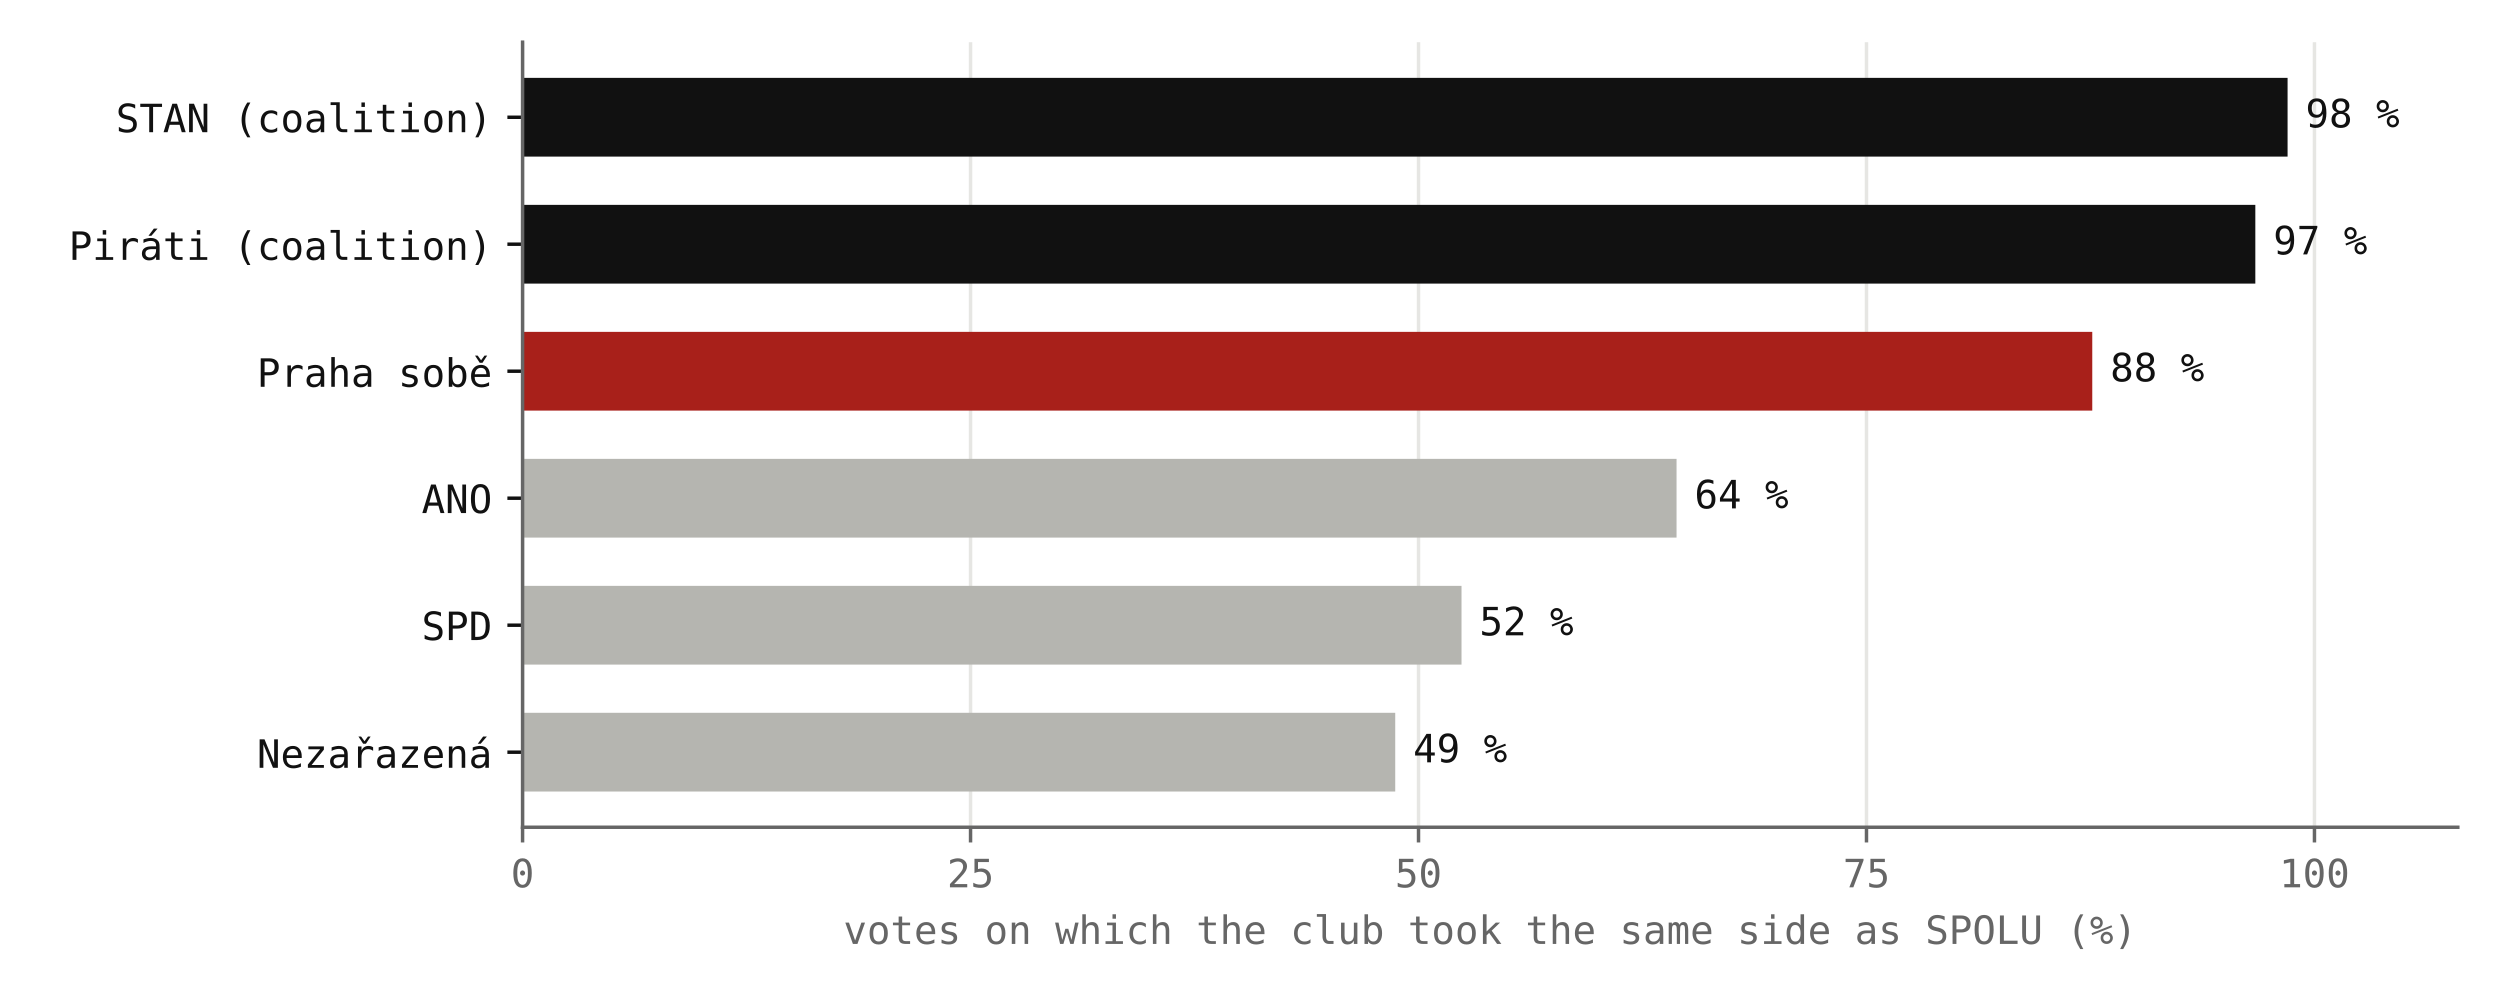
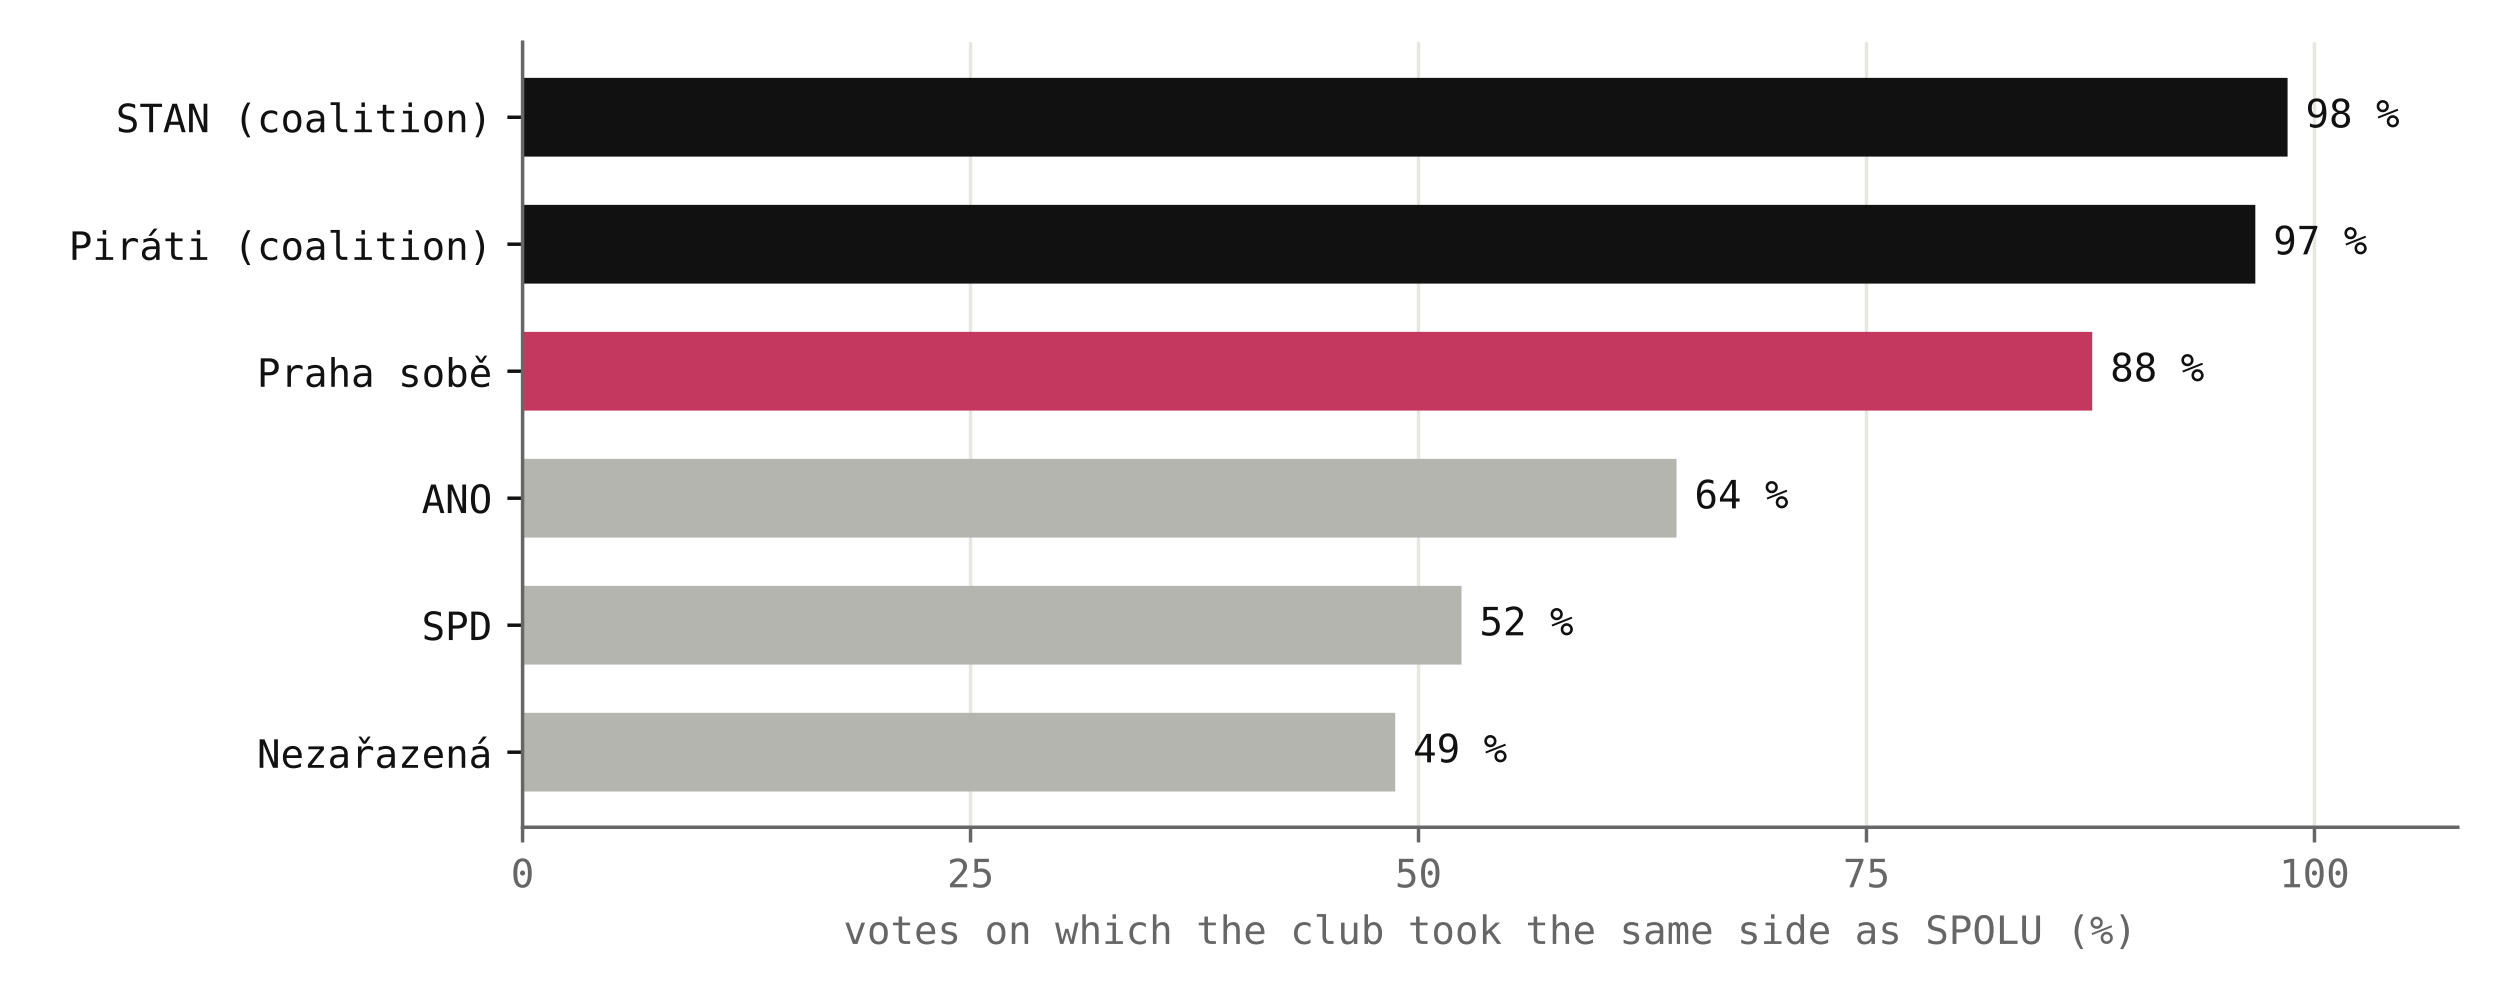
<svg xmlns="http://www.w3.org/2000/svg" xmlns:xlink="http://www.w3.org/1999/xlink" width="576pt" height="230.4pt" viewBox="0 0 576 230.4" version="1.1">
  <defs>
    <style type="text/css">*{stroke-linejoin: round; stroke-linecap: butt}</style>
  </defs>
  <g id="figure_1">
    <g id="patch_1">
      <path d="M 0 230.4  L 576 230.4  L 576 0  L 0 0  z " style="fill: #ffffff" />
    </g>
    <g id="axes_1">
      <g id="patch_2">
        <path d="M 120.4 190.598  L 566.28 190.598  L 566.28 9.72  L 120.4 9.72  z " style="fill: #ffffff" />
      </g>
      <g id="matplotlib.axis_1">
        <g id="xtick_1">
          <g id="line2d_1">
-             <path d="M 120.4 190.598  L 120.4 9.72  " clip-path="url(#pd34b80bd2c)" style="fill: none; stroke: #e6e6e3; stroke-width: 0.8; stroke-linecap: square" />
+             <path d="M 120.4 190.598  L 120.4 9.72  " clip-path="url(#pf45a26a1dd)" style="fill: none; stroke: #e6e6e3; stroke-width: 0.8; stroke-linecap: square" />
          </g>
          <g id="line2d_2">
            <defs>
-               <path id="mefb349b37c" d="M 0 0  L 0 3.5  " style="stroke: #666666; stroke-width: 0.8" />
+               <path id="mccb5088641" d="M 0 0  L 0 3.5  " style="stroke: #666666; stroke-width: 0.8" />
            </defs>
            <g>
-               <use xlink:href="#mefb349b37c" x="120.4" y="190.598" style="fill: #666666; stroke: #666666; stroke-width: 0.8" />
+               <use xlink:href="#mccb5088641" x="120.4" y="190.598" style="fill: #666666; stroke: #666666; stroke-width: 0.8" />
            </g>
          </g>
          <g id="text_1">
            <text style="font-size: 9px; font-family: 'DejaVu Sans Mono', 'Bitstream Vera Sans Mono', 'Computer Modern Typewriter', 'Andale Mono', 'Nimbus Mono L', 'Courier New', 'Courier', 'Fixed', 'Terminal', monospace; text-anchor: middle; fill: #666666" x="120.4" y="204.436" transform="rotate(-0 120.4 204.4358)">0</text>
          </g>
        </g>
        <g id="xtick_2">
          <g id="line2d_3">
-             <path d="M 223.613 190.598  L 223.613 9.72  " clip-path="url(#pd34b80bd2c)" style="fill: none; stroke: #e6e6e3; stroke-width: 0.8; stroke-linecap: square" />
+             <path d="M 223.613 190.598  L 223.613 9.72  " clip-path="url(#pf45a26a1dd)" style="fill: none; stroke: #e6e6e3; stroke-width: 0.8; stroke-linecap: square" />
          </g>
          <g id="line2d_4">
            <g>
-               <use xlink:href="#mefb349b37c" x="223.613" y="190.598" style="fill: #666666; stroke: #666666; stroke-width: 0.8" />
+               <use xlink:href="#mccb5088641" x="223.613" y="190.598" style="fill: #666666; stroke: #666666; stroke-width: 0.8" />
            </g>
          </g>
          <g id="text_2">
            <text style="font-size: 9px; font-family: 'DejaVu Sans Mono', 'Bitstream Vera Sans Mono', 'Computer Modern Typewriter', 'Andale Mono', 'Nimbus Mono L', 'Courier New', 'Courier', 'Fixed', 'Terminal', monospace; text-anchor: middle; fill: #666666" x="223.613" y="204.436" transform="rotate(-0 223.613 204.4358)">25</text>
          </g>
        </g>
        <g id="xtick_3">
          <g id="line2d_5">
-             <path d="M 326.826 190.598  L 326.826 9.72  " clip-path="url(#pd34b80bd2c)" style="fill: none; stroke: #e6e6e3; stroke-width: 0.8; stroke-linecap: square" />
+             <path d="M 326.826 190.598  L 326.826 9.72  " clip-path="url(#pf45a26a1dd)" style="fill: none; stroke: #e6e6e3; stroke-width: 0.8; stroke-linecap: square" />
          </g>
          <g id="line2d_6">
            <g>
-               <use xlink:href="#mefb349b37c" x="326.826" y="190.598" style="fill: #666666; stroke: #666666; stroke-width: 0.8" />
+               <use xlink:href="#mccb5088641" x="326.826" y="190.598" style="fill: #666666; stroke: #666666; stroke-width: 0.8" />
            </g>
          </g>
          <g id="text_3">
            <text style="font-size: 9px; font-family: 'DejaVu Sans Mono', 'Bitstream Vera Sans Mono', 'Computer Modern Typewriter', 'Andale Mono', 'Nimbus Mono L', 'Courier New', 'Courier', 'Fixed', 'Terminal', monospace; text-anchor: middle; fill: #666666" x="326.826" y="204.436" transform="rotate(-0 326.8259 204.4358)">50</text>
          </g>
        </g>
        <g id="xtick_4">
          <g id="line2d_7">
-             <path d="M 430.039 190.598  L 430.039 9.72  " clip-path="url(#pd34b80bd2c)" style="fill: none; stroke: #e6e6e3; stroke-width: 0.8; stroke-linecap: square" />
+             <path d="M 430.039 190.598  L 430.039 9.72  " clip-path="url(#pf45a26a1dd)" style="fill: none; stroke: #e6e6e3; stroke-width: 0.8; stroke-linecap: square" />
          </g>
          <g id="line2d_8">
            <g>
-               <use xlink:href="#mefb349b37c" x="430.039" y="190.598" style="fill: #666666; stroke: #666666; stroke-width: 0.8" />
+               <use xlink:href="#mccb5088641" x="430.039" y="190.598" style="fill: #666666; stroke: #666666; stroke-width: 0.8" />
            </g>
          </g>
          <g id="text_4">
            <text style="font-size: 9px; font-family: 'DejaVu Sans Mono', 'Bitstream Vera Sans Mono', 'Computer Modern Typewriter', 'Andale Mono', 'Nimbus Mono L', 'Courier New', 'Courier', 'Fixed', 'Terminal', monospace; text-anchor: middle; fill: #666666" x="430.039" y="204.436" transform="rotate(-0 430.0389 204.4358)">75</text>
          </g>
        </g>
        <g id="xtick_5">
          <g id="line2d_9">
-             <path d="M 533.252 190.598  L 533.252 9.72  " clip-path="url(#pd34b80bd2c)" style="fill: none; stroke: #e6e6e3; stroke-width: 0.8; stroke-linecap: square" />
+             <path d="M 533.252 190.598  L 533.252 9.72  " clip-path="url(#pf45a26a1dd)" style="fill: none; stroke: #e6e6e3; stroke-width: 0.8; stroke-linecap: square" />
          </g>
          <g id="line2d_10">
            <g>
-               <use xlink:href="#mefb349b37c" x="533.252" y="190.598" style="fill: #666666; stroke: #666666; stroke-width: 0.8" />
+               <use xlink:href="#mccb5088641" x="533.252" y="190.598" style="fill: #666666; stroke: #666666; stroke-width: 0.8" />
            </g>
          </g>
          <g id="text_5">
            <text style="font-size: 9px; font-family: 'DejaVu Sans Mono', 'Bitstream Vera Sans Mono', 'Computer Modern Typewriter', 'Andale Mono', 'Nimbus Mono L', 'Courier New', 'Courier', 'Fixed', 'Terminal', monospace; text-anchor: middle; fill: #666666" x="533.252" y="204.436" transform="rotate(-0 533.2519 204.4358)">100</text>
          </g>
        </g>
        <g id="text_6">
          <text style="font-size: 9px; font-family: 'DejaVu Sans Mono', 'Bitstream Vera Sans Mono', 'Computer Modern Typewriter', 'Andale Mono', 'Nimbus Mono L', 'Courier New', 'Courier', 'Fixed', 'Terminal', monospace; text-anchor: middle; fill: #666666" x="343.34" y="217.484" transform="rotate(-0 343.34 217.4843)">votes on which the club took the same side as SPOLU (%)</text>
        </g>
      </g>
      <g id="matplotlib.axis_2">
        <g id="ytick_1">
          <g id="line2d_11">
            <defs>
-               <path id="m78a48ba734" d="M 0 0  L -3.5 0  " style="stroke: #111111; stroke-width: 0.8" />
+               <path id="m02ef9e3082" d="M 0 0  L -3.5 0  " style="stroke: #111111; stroke-width: 0.8" />
            </defs>
            <g>
-               <use xlink:href="#m78a48ba734" x="120.4" y="173.306" style="fill: #111111; stroke: #111111; stroke-width: 0.8" />
+               <use xlink:href="#m02ef9e3082" x="120.4" y="173.306" style="fill: #111111; stroke: #111111; stroke-width: 0.8" />
            </g>
          </g>
          <g id="text_7">
            <text style="font-size: 9px; font-family: 'DejaVu Sans Mono', 'Bitstream Vera Sans Mono', 'Computer Modern Typewriter', 'Andale Mono', 'Nimbus Mono L', 'Courier New', 'Courier', 'Fixed', 'Terminal', monospace; text-anchor: end; fill: #111111" x="113.4" y="176.905" transform="rotate(-0 113.4 176.9052)">Nezařazená</text>
          </g>
        </g>
        <g id="ytick_2">
          <g id="line2d_12">
            <g>
-               <use xlink:href="#m78a48ba734" x="120.4" y="144.047" style="fill: #111111; stroke: #111111; stroke-width: 0.8" />
+               <use xlink:href="#m02ef9e3082" x="120.4" y="144.047" style="fill: #111111; stroke: #111111; stroke-width: 0.8" />
            </g>
          </g>
          <g id="text_8">
            <text style="font-size: 9px; font-family: 'DejaVu Sans Mono', 'Bitstream Vera Sans Mono', 'Computer Modern Typewriter', 'Andale Mono', 'Nimbus Mono L', 'Courier New', 'Courier', 'Fixed', 'Terminal', monospace; text-anchor: end; fill: #111111" x="113.4" y="147.466" transform="rotate(-0 113.4 147.4661)">SPD</text>
          </g>
        </g>
        <g id="ytick_3">
          <g id="line2d_13">
            <g>
-               <use xlink:href="#m78a48ba734" x="120.4" y="114.788" style="fill: #111111; stroke: #111111; stroke-width: 0.8" />
+               <use xlink:href="#m02ef9e3082" x="120.4" y="114.788" style="fill: #111111; stroke: #111111; stroke-width: 0.8" />
            </g>
          </g>
          <g id="text_9">
            <text style="font-size: 9px; font-family: 'DejaVu Sans Mono', 'Bitstream Vera Sans Mono', 'Computer Modern Typewriter', 'Andale Mono', 'Nimbus Mono L', 'Courier New', 'Courier', 'Fixed', 'Terminal', monospace; text-anchor: end; fill: #111111" x="113.4" y="118.207" transform="rotate(-0 113.4 118.2073)">ANO</text>
          </g>
        </g>
        <g id="ytick_4">
          <g id="line2d_14">
            <g>
-               <use xlink:href="#m78a48ba734" x="120.4" y="85.53" style="fill: #111111; stroke: #111111; stroke-width: 0.8" />
+               <use xlink:href="#m02ef9e3082" x="120.4" y="85.53" style="fill: #111111; stroke: #111111; stroke-width: 0.8" />
            </g>
          </g>
          <g id="text_10">
            <text style="font-size: 9px; font-family: 'DejaVu Sans Mono', 'Bitstream Vera Sans Mono', 'Computer Modern Typewriter', 'Andale Mono', 'Nimbus Mono L', 'Courier New', 'Courier', 'Fixed', 'Terminal', monospace; text-anchor: end; fill: #111111" x="113.4" y="89.118" transform="rotate(-0 113.4 89.11759)">Praha sobě</text>
          </g>
        </g>
        <g id="ytick_5">
          <g id="line2d_15">
            <g>
-               <use xlink:href="#m78a48ba734" x="120.4" y="56.271" style="fill: #111111; stroke: #111111; stroke-width: 0.8" />
+               <use xlink:href="#m02ef9e3082" x="120.4" y="56.271" style="fill: #111111; stroke: #111111; stroke-width: 0.8" />
            </g>
          </g>
          <g id="text_11">
            <text style="font-size: 9px; font-family: 'DejaVu Sans Mono', 'Bitstream Vera Sans Mono', 'Computer Modern Typewriter', 'Andale Mono', 'Nimbus Mono L', 'Courier New', 'Courier', 'Fixed', 'Terminal', monospace; text-anchor: end; fill: #111111" x="113.4" y="59.87" transform="rotate(-0 113.4 59.87004)">Piráti (coalition)</text>
          </g>
        </g>
        <g id="ytick_6">
          <g id="line2d_16">
            <g>
-               <use xlink:href="#m78a48ba734" x="120.4" y="27.012" style="fill: #111111; stroke: #111111; stroke-width: 0.8" />
+               <use xlink:href="#m02ef9e3082" x="120.4" y="27.012" style="fill: #111111; stroke: #111111; stroke-width: 0.8" />
            </g>
          </g>
          <g id="text_12">
            <text style="font-size: 9px; font-family: 'DejaVu Sans Mono', 'Bitstream Vera Sans Mono', 'Computer Modern Typewriter', 'Andale Mono', 'Nimbus Mono L', 'Courier New', 'Courier', 'Fixed', 'Terminal', monospace; text-anchor: end; fill: #111111" x="113.4" y="30.455" transform="rotate(-0 113.4 30.45515)">STAN (coalition)</text>
          </g>
        </g>
      </g>
      <g id="patch_3">
-         <path d="M 120.4 182.376  L 321.459 182.376  L 321.459 164.236  L 120.4 164.236  z " clip-path="url(#pd34b80bd2c)" style="fill: #b5b5b0" />
+         <path d="M 120.4 182.376  L 321.459 182.376  L 321.459 164.236  L 120.4 164.236  z " clip-path="url(#pf45a26a1dd)" style="fill: #b5b5b0" />
      </g>
      <g id="patch_4">
-         <path d="M 120.4 153.117  L 336.734 153.117  L 336.734 134.977  L 120.4 134.977  z " clip-path="url(#pd34b80bd2c)" style="fill: #b5b5b0" />
+         <path d="M 120.4 153.117  L 336.734 153.117  L 336.734 134.977  L 120.4 134.977  z " clip-path="url(#pf45a26a1dd)" style="fill: #b5b5b0" />
      </g>
      <g id="patch_5">
-         <path d="M 120.4 123.859  L 386.277 123.859  L 386.277 105.718  L 120.4 105.718  z " clip-path="url(#pd34b80bd2c)" style="fill: #b5b5b0" />
+         <path d="M 120.4 123.859  L 386.277 123.859  L 386.277 105.718  L 120.4 105.718  z " clip-path="url(#pf45a26a1dd)" style="fill: #b5b5b0" />
      </g>
      <g id="patch_6">
-         <path d="M 120.4 94.6  L 482.058 94.6  L 482.058 76.459  L 120.4 76.459  z " clip-path="url(#pd34b80bd2c)" style="fill: #a8201a" />
+         <path d="M 120.4 94.6  L 482.058 94.6  L 482.058 76.459  L 120.4 76.459  z " clip-path="url(#pf45a26a1dd)" style="fill: #c4385f" />
      </g>
      <g id="patch_7">
-         <path d="M 120.4 65.341  L 519.628 65.341  L 519.628 47.201  L 120.4 47.201  z " clip-path="url(#pd34b80bd2c)" style="fill: #111111" />
+         <path d="M 120.4 65.341  L 519.628 65.341  L 519.628 47.201  L 120.4 47.201  z " clip-path="url(#pf45a26a1dd)" style="fill: #111111" />
      </g>
      <g id="patch_8">
-         <path d="M 120.4 36.082  L 527.059 36.082  L 527.059 17.942  L 120.4 17.942  z " clip-path="url(#pd34b80bd2c)" style="fill: #111111" />
+         <path d="M 120.4 36.082  L 527.059 36.082  L 527.059 17.942  L 120.4 17.942  z " clip-path="url(#pf45a26a1dd)" style="fill: #111111" />
      </g>
      <g id="patch_9">
        <path d="M 120.4 190.598  L 120.4 9.72  " style="fill: none; stroke: #666666; stroke-width: 0.8; stroke-linejoin: miter; stroke-linecap: square" />
      </g>
      <g id="patch_10">
        <path d="M 120.4 190.598  L 566.28 190.598  " style="fill: none; stroke: #666666; stroke-width: 0.8; stroke-linejoin: miter; stroke-linecap: square" />
      </g>
      <g id="text_13">
        <text style="font-size: 9px; font-family: 'DejaVu Sans Mono', 'Bitstream Vera Sans Mono', 'Computer Modern Typewriter', 'Andale Mono', 'Nimbus Mono L', 'Courier New', 'Courier', 'Fixed', 'Terminal', monospace; text-anchor: start; fill: #111111" x="325.587" y="175.644" transform="rotate(-0 325.5874 175.6438)">49 %</text>
      </g>
      <g id="text_14">
        <text style="font-size: 9px; font-family: 'DejaVu Sans Mono', 'Bitstream Vera Sans Mono', 'Computer Modern Typewriter', 'Andale Mono', 'Nimbus Mono L', 'Courier New', 'Courier', 'Fixed', 'Terminal', monospace; text-anchor: start; fill: #111111" x="340.863" y="146.385" transform="rotate(-0 340.8629 146.385)">52 %</text>
      </g>
      <g id="text_15">
        <text style="font-size: 9px; font-family: 'DejaVu Sans Mono', 'Bitstream Vera Sans Mono', 'Computer Modern Typewriter', 'Andale Mono', 'Nimbus Mono L', 'Courier New', 'Courier', 'Fixed', 'Terminal', monospace; text-anchor: start; fill: #111111" x="390.405" y="117.126" transform="rotate(-0 390.4051 117.1262)">64 %</text>
      </g>
      <g id="text_16">
        <text style="font-size: 9px; font-family: 'DejaVu Sans Mono', 'Bitstream Vera Sans Mono', 'Computer Modern Typewriter', 'Andale Mono', 'Nimbus Mono L', 'Courier New', 'Courier', 'Fixed', 'Terminal', monospace; text-anchor: start; fill: #111111" x="486.187" y="87.867" transform="rotate(-0 486.1867 87.86744)">88 %</text>
      </g>
      <g id="text_17">
        <text style="font-size: 9px; font-family: 'DejaVu Sans Mono', 'Bitstream Vera Sans Mono', 'Computer Modern Typewriter', 'Andale Mono', 'Nimbus Mono L', 'Courier New', 'Courier', 'Fixed', 'Terminal', monospace; text-anchor: start; fill: #111111" x="523.756" y="58.609" transform="rotate(-0 523.7563 58.60864)">97 %</text>
      </g>
      <g id="text_18">
        <text style="font-size: 9px; font-family: 'DejaVu Sans Mono', 'Bitstream Vera Sans Mono', 'Computer Modern Typewriter', 'Andale Mono', 'Nimbus Mono L', 'Courier New', 'Courier', 'Fixed', 'Terminal', monospace; text-anchor: start; fill: #111111" x="531.188" y="29.35" transform="rotate(-0 531.1876 29.34984)">98 %</text>
      </g>
    </g>
  </g>
  <defs>
-     <clipPath id="pd34b80bd2c">
+     <clipPath id="pf45a26a1dd">
      <rect x="120.4" y="9.72" width="445.88" height="180.878" />
    </clipPath>
  </defs>
</svg>
